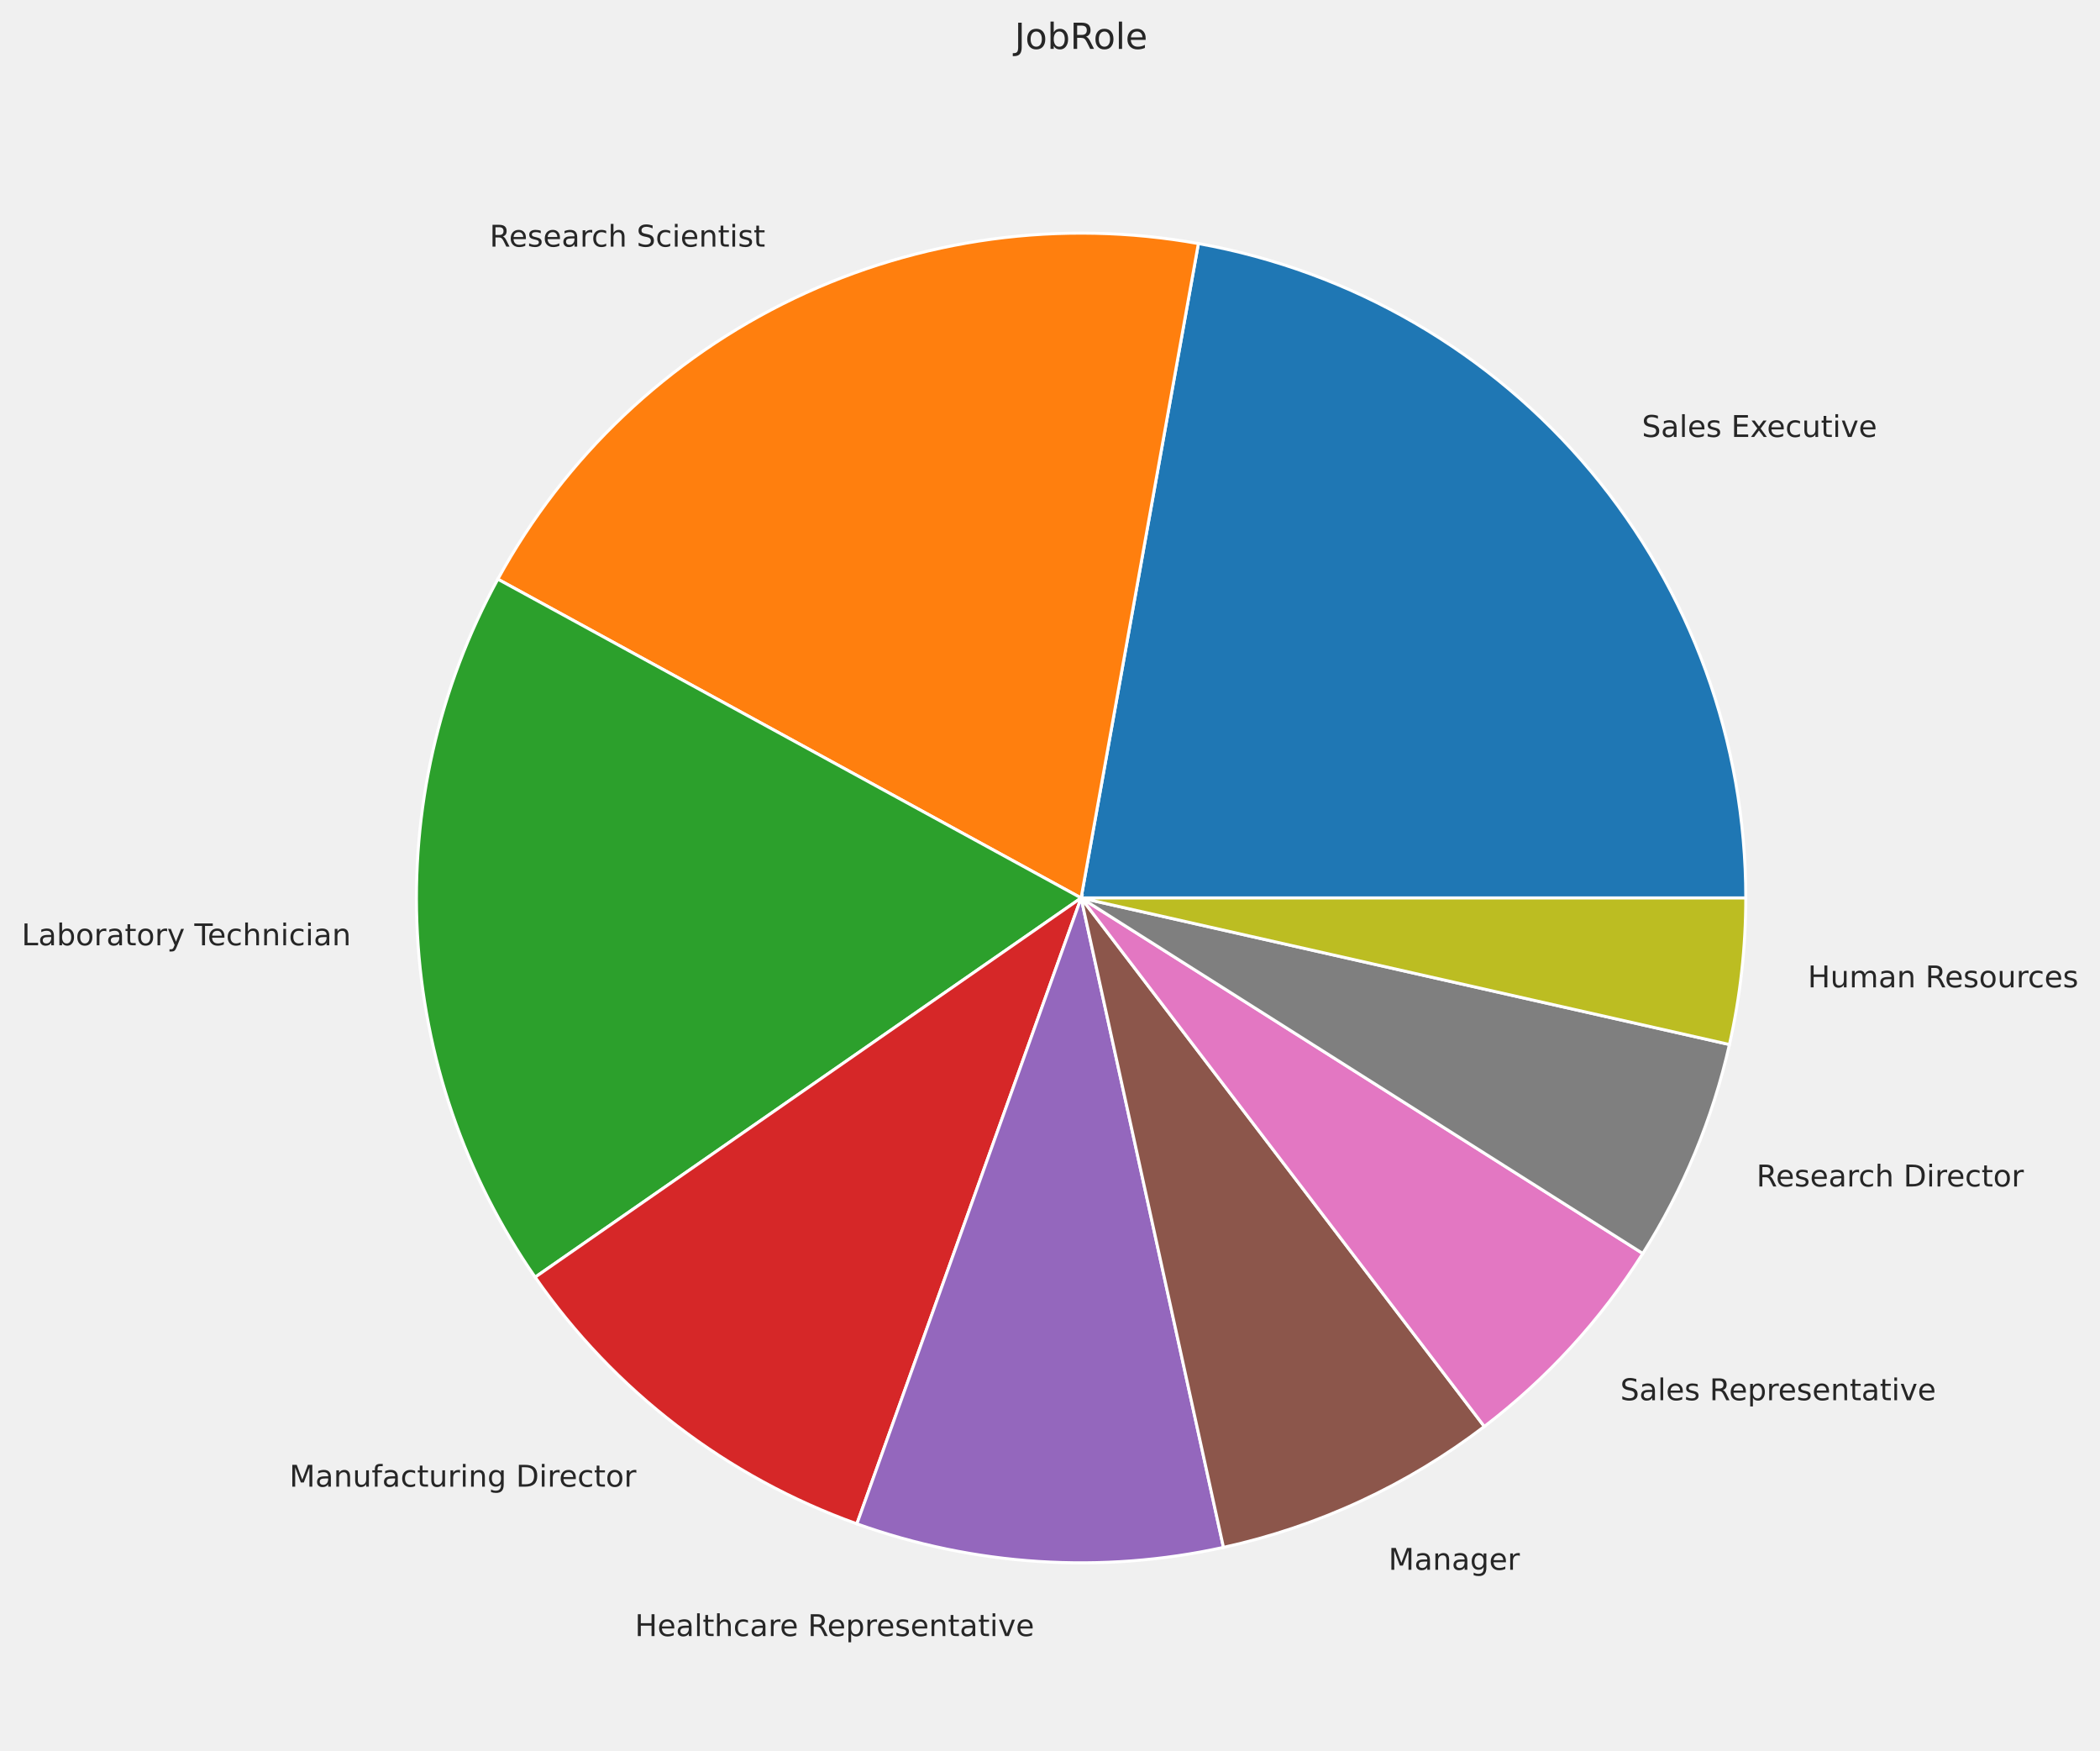
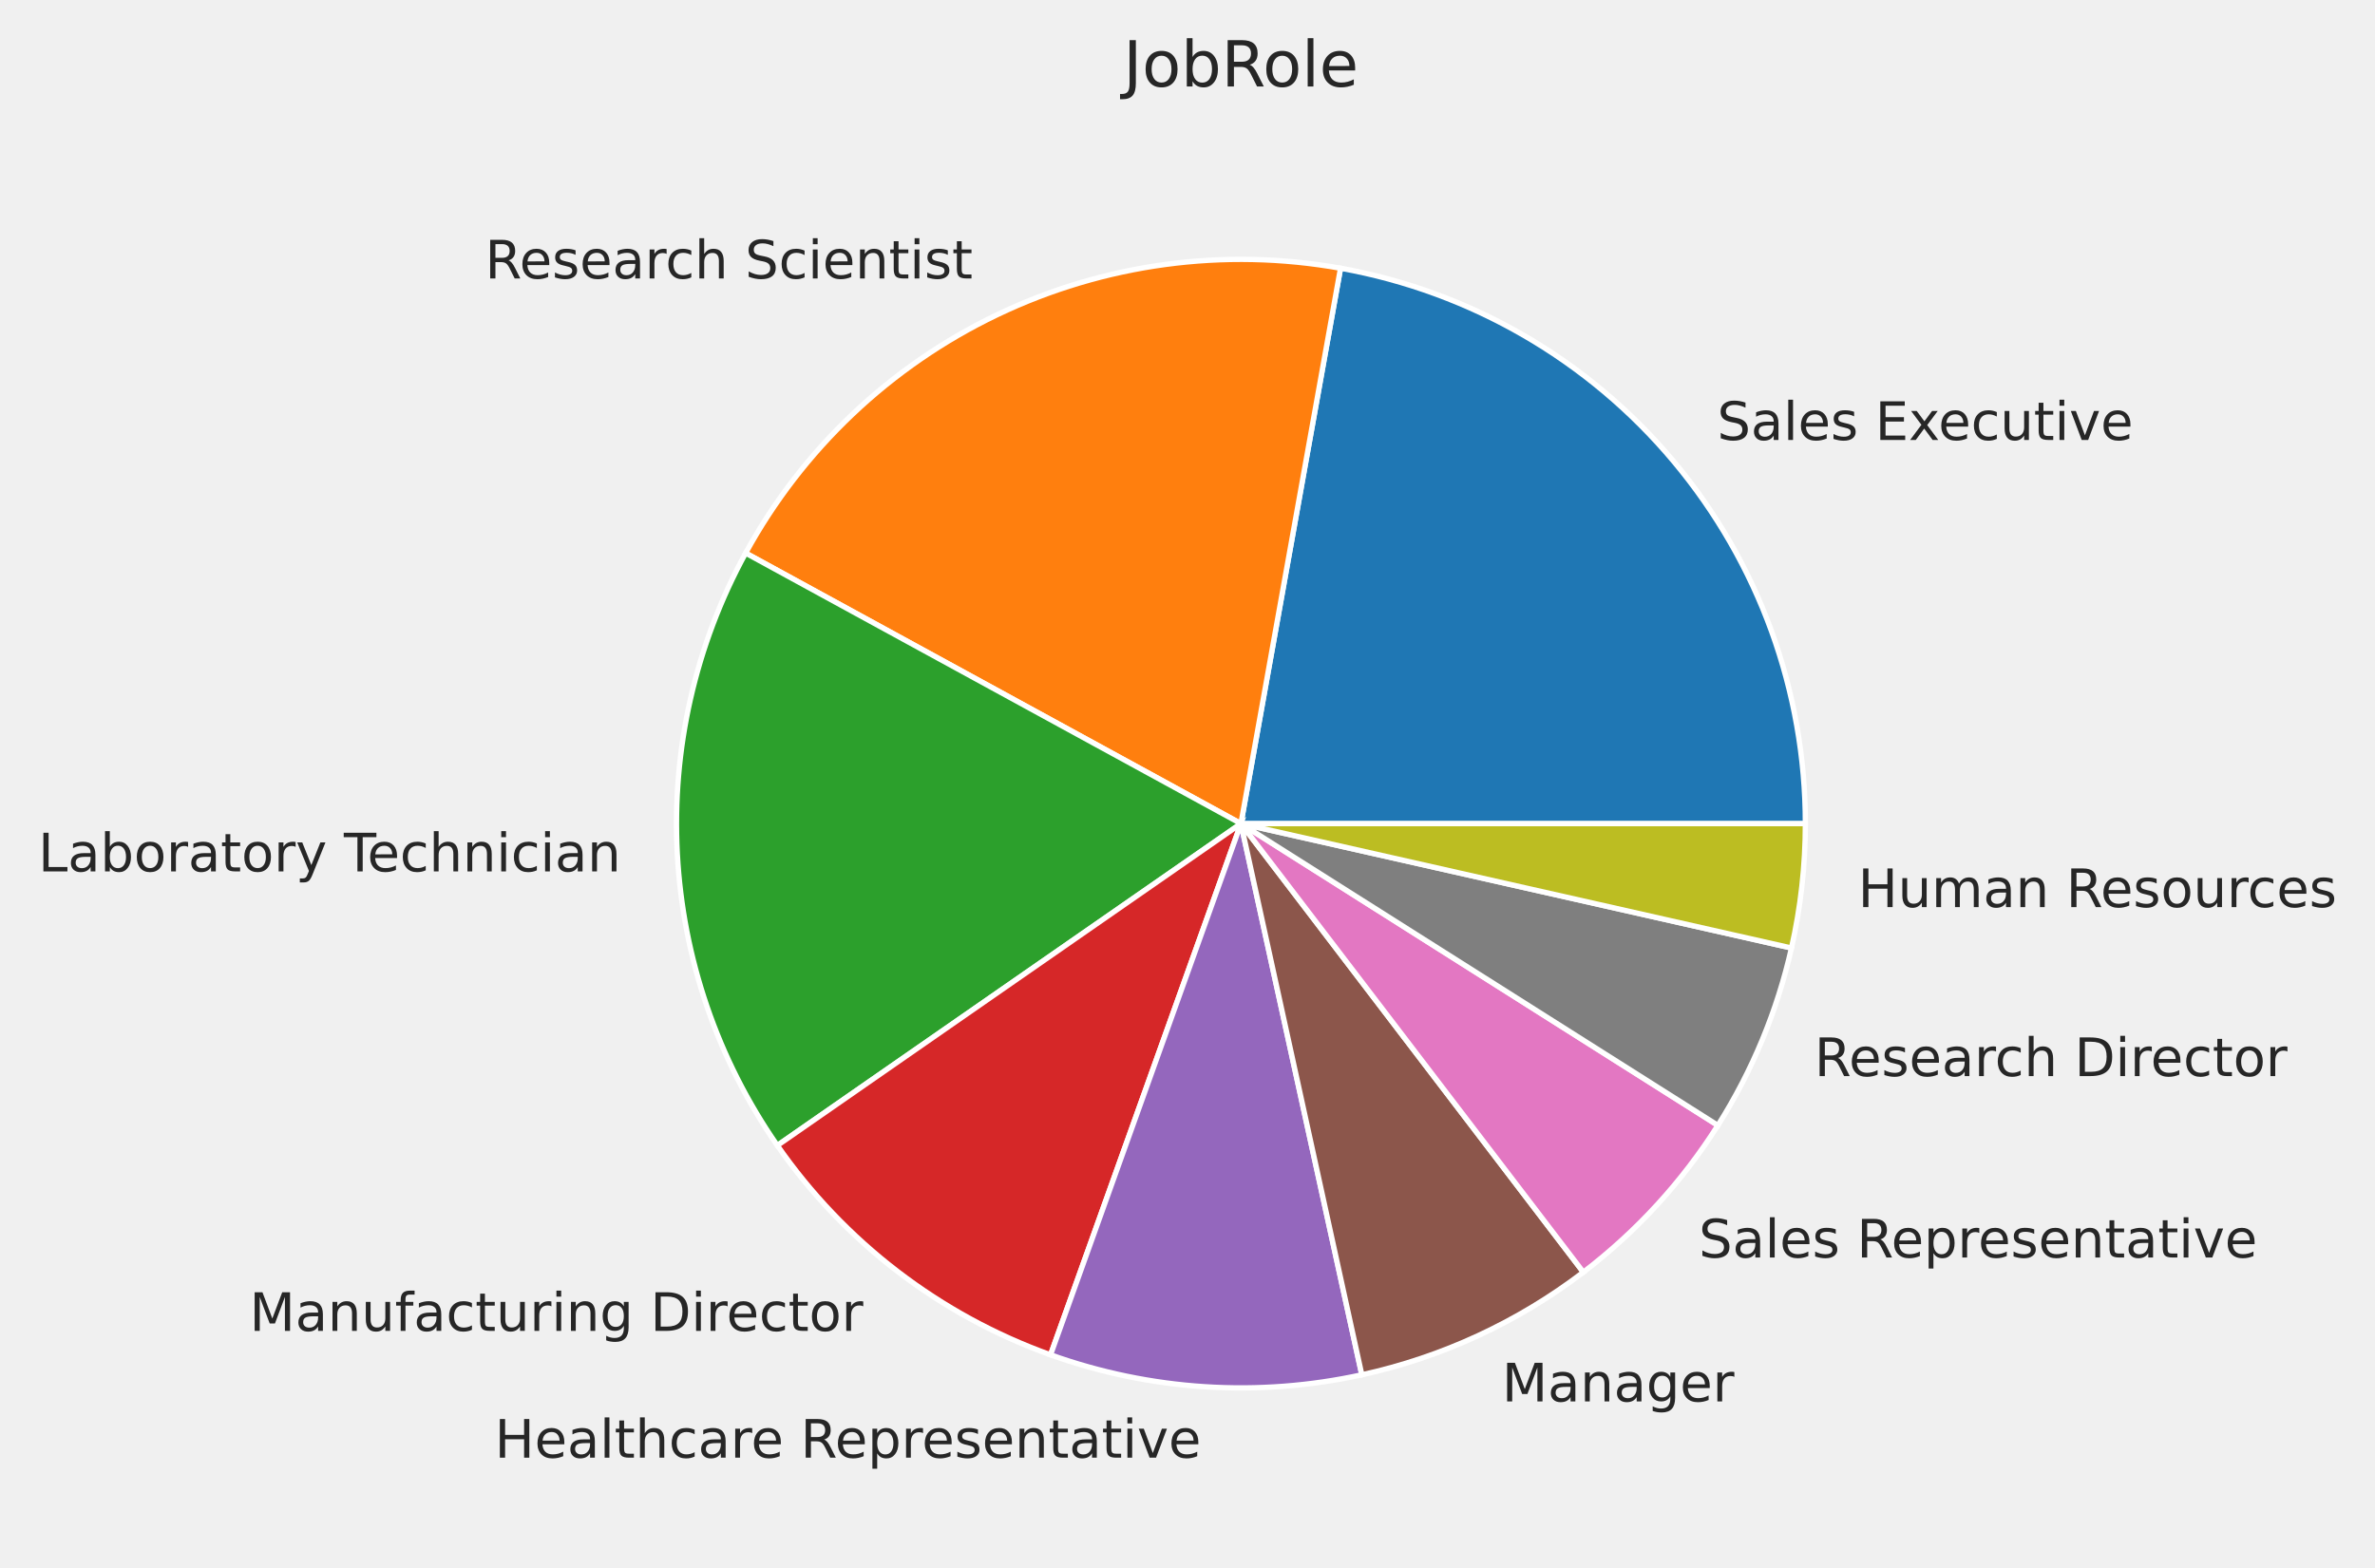
- <svg xmlns="http://www.w3.org/2000/svg" xmlns:xlink="http://www.w3.org/1999/xlink" width="700.633pt" height="583.918pt" viewBox="0 0 700.633 583.918" version="1.1">
+ <svg xmlns="http://www.w3.org/2000/svg" xmlns:xlink="http://www.w3.org/1999/xlink" width="447.903pt" height="295.63pt" viewBox="0 0 447.903 295.63" version="1.1">
  <defs>
    <style type="text/css">*{stroke-linejoin: round; stroke-linecap: butt}</style>
  </defs>
  <g id="figure_1">
    <g id="patch_1">
-       <path d="M 0 583.918  L 700.633 583.918  L 700.633 0  L 0 0  L 0 583.918  z " style="fill: none" />
+       <path d="M 0 295.63  L 447.903 295.63  L 447.903 0  L 0 0  L 0 295.63  z " style="fill: none" />
    </g>
    <g id="axes_1">
      <g id="matplotlib.axis_1" />
      <g id="matplotlib.axis_2" />
      <g id="patch_2">
-         <path d="M 582.456 299.518  C 582.456 247.503 564.155 197.11 530.777 157.216  C 497.399 117.322 451.025 90.416 399.826 81.238  L 360.696 299.518  z " style="fill: #1f77b4; stroke: #ffffff; stroke-linejoin: miter" />
+         <path d="M 340.475 155.374  C 340.475 130.407 331.69 106.218 315.669 87.069  C 299.647 67.92 277.388 55.005 252.813 50.6  L 234.03 155.374  z " style="fill: #1f77b4; stroke: #ffffff; stroke-linejoin: miter" />
      </g>
      <g id="patch_3">
-         <path d="M 399.826 81.238  C 354.055 73.033 306.843 79.428 264.905 99.514  C 222.967 119.6 188.39 152.377 166.093 193.183  L 360.696 299.518  z " style="fill: #ff7f0e; stroke: #ffffff; stroke-linejoin: miter" />
+         <path d="M 252.813 50.6  C 230.843 46.661 208.181 49.731 188.05 59.372  C 167.92 69.014 151.323 84.747 140.621 104.333  L 234.03 155.374  z " style="fill: #ff7f0e; stroke: #ffffff; stroke-linejoin: miter" />
      </g>
      <g id="patch_4">
-         <path d="M 166.093 193.183  C 146.349 229.316 137.053 270.244 139.252 311.361  C 141.451 352.477 155.059 392.18 178.544 426.002  L 360.696 299.518  z " style="fill: #2ca02c; stroke: #ffffff; stroke-linejoin: miter" />
+         <path d="M 140.621 104.333  C 131.143 121.677 126.682 141.323 127.737 161.059  C 128.793 180.795 135.324 199.852 146.597 216.086  L 234.03 155.374  z " style="fill: #2ca02c; stroke: #ffffff; stroke-linejoin: miter" />
      </g>
      <g id="patch_5">
-         <path d="M 178.544 426.002  C 191.635 444.855 207.574 461.561 225.791 475.524  C 244.008 489.487 264.282 500.537 285.889 508.28  L 360.696 299.518  z " style="fill: #d62728; stroke: #ffffff; stroke-linejoin: miter" />
+         <path d="M 146.597 216.086  C 152.881 225.136 160.532 233.155 169.276 239.857  C 178.02 246.559 187.752 251.863 198.123 255.58  L 234.03 155.374  z " style="fill: #d62728; stroke: #ffffff; stroke-linejoin: miter" />
      </g>
      <g id="patch_6">
-         <path d="M 285.889 508.28  C 305.403 515.272 325.801 519.494 346.488 520.822  C 367.174 522.151 387.944 520.572 408.192 516.132  L 360.696 299.518  z " style="fill: #9467bd; stroke: #ffffff; stroke-linejoin: miter" />
+         <path d="M 198.123 255.58  C 207.49 258.936 217.281 260.963 227.21 261.6  C 237.139 262.238 247.109 261.48 256.828 259.349  L 234.03 155.374  z " style="fill: #9467bd; stroke: #ffffff; stroke-linejoin: miter" />
      </g>
      <g id="patch_7">
-         <path d="M 408.192 516.132  C 423.947 512.677 439.279 507.514 453.914 500.734  C 468.549 493.954 482.402 485.597 495.224 475.812  L 360.696 299.518  z " style="fill: #8c564b; stroke: #ffffff; stroke-linejoin: miter" />
+         <path d="M 256.828 259.349  C 264.391 257.691 271.75 255.212 278.775 251.958  C 285.8 248.703 292.449 244.692 298.604 239.995  L 234.03 155.374  z " style="fill: #8c564b; stroke: #ffffff; stroke-linejoin: miter" />
      </g>
      <g id="patch_8">
-         <path d="M 495.224 475.812  C 505.655 467.853 515.359 458.983 524.221 449.308  C 533.084 439.633 541.07 429.19 548.086 418.103  L 360.696 299.518  z " style="fill: #e377c2; stroke: #ffffff; stroke-linejoin: miter" />
+         <path d="M 298.604 239.995  C 303.61 236.175 308.268 231.917 312.522 227.273  C 316.776 222.629 320.61 217.617 323.977 212.295  L 234.03 155.374  z " style="fill: #e377c2; stroke: #ffffff; stroke-linejoin: miter" />
      </g>
      <g id="patch_9">
-         <path d="M 548.086 418.103  C 554.848 407.417 560.684 396.172 565.53 384.491  C 570.375 372.811 574.213 360.737 577.001 348.402  L 360.696 299.518  z " style="fill: #7f7f7f; stroke: #ffffff; stroke-linejoin: miter" />
+         <path d="M 323.977 212.295  C 327.223 207.166 330.025 201.768 332.35 196.161  C 334.676 190.555 336.518 184.759 337.856 178.838  L 234.03 155.374  z " style="fill: #7f7f7f; stroke: #ffffff; stroke-linejoin: miter" />
      </g>
      <g id="patch_10">
-         <path d="M 577.001 348.402  C 578.812 340.387 580.176 332.278 581.088 324.112  C 581.999 315.946 582.456 307.735 582.456 299.518  L 360.696 299.518  z " style="fill: #bcbd22; stroke: #ffffff; stroke-linejoin: miter" />
+         <path d="M 337.856 178.838  C 338.726 174.991 339.381 171.099 339.818 167.179  C 340.256 163.259 340.475 159.318 340.475 155.374  L 234.03 155.374  z " style="fill: #bcbd22; stroke: #ffffff; stroke-linejoin: miter" />
      </g>
      <g id="text_1">
-         <g style="fill: #262626" transform="translate(547.7848 145.7449) scale(0.1 -0.1)">
+         <g style="fill: #262626" transform="translate(323.8327 82.99783) scale(0.1 -0.1)">
          <defs>
            <path id="DejaVuSans-53" d="M 3425 4513  L 3425 3897  Q 3066 4069 2747 4153  Q 2428 4238 2131 4238  Q 1616 4238 1336 4038  Q 1056 3838 1056 3469  Q 1056 3159 1242 3001  Q 1428 2844 1947 2747  L 2328 2669  Q 3034 2534 3370 2195  Q 3706 1856 3706 1288  Q 3706 609 3251 259  Q 2797 -91 1919 -91  Q 1588 -91 1214 -16  Q 841 59 441 206  L 441 856  Q 825 641 1194 531  Q 1563 422 1919 422  Q 2459 422 2753 634  Q 3047 847 3047 1241  Q 3047 1584 2836 1778  Q 2625 1972 2144 2069  L 1759 2144  Q 1053 2284 737 2584  Q 422 2884 422 3419  Q 422 4038 858 4394  Q 1294 4750 2059 4750  Q 2388 4750 2728 4690  Q 3069 4631 3425 4513  z " transform="scale(0.015625)" />
            <path id="DejaVuSans-61" d="M 2194 1759  Q 1497 1759 1228 1600  Q 959 1441 959 1056  Q 959 750 1161 570  Q 1363 391 1709 391  Q 2188 391 2477 730  Q 2766 1069 2766 1631  L 2766 1759  L 2194 1759  z M 3341 1997  L 3341 0  L 2766 0  L 2766 531  Q 2569 213 2275 61  Q 1981 -91 1556 -91  Q 1019 -91 701 211  Q 384 513 384 1019  Q 384 1609 779 1909  Q 1175 2209 1959 2209  L 2766 2209  L 2766 2266  Q 2766 2663 2505 2880  Q 2244 3097 1772 3097  Q 1472 3097 1187 3025  Q 903 2953 641 2809  L 641 3341  Q 956 3463 1253 3523  Q 1550 3584 1831 3584  Q 2591 3584 2966 3190  Q 3341 2797 3341 1997  z " transform="scale(0.015625)" />
            <path id="DejaVuSans-6c" d="M 603 4863  L 1178 4863  L 1178 0  L 603 0  L 603 4863  z " transform="scale(0.015625)" />
            <path id="DejaVuSans-65" d="M 3597 1894  L 3597 1613  L 953 1613  Q 991 1019 1311 708  Q 1631 397 2203 397  Q 2534 397 2845 478  Q 3156 559 3463 722  L 3463 178  Q 3153 47 2828 -22  Q 2503 -91 2169 -91  Q 1331 -91 842 396  Q 353 884 353 1716  Q 353 2575 817 3079  Q 1281 3584 2069 3584  Q 2775 3584 3186 3129  Q 3597 2675 3597 1894  z M 3022 2063  Q 3016 2534 2758 2815  Q 2500 3097 2075 3097  Q 1594 3097 1305 2825  Q 1016 2553 972 2059  L 3022 2063  z " transform="scale(0.015625)" />
            <path id="DejaVuSans-73" d="M 2834 3397  L 2834 2853  Q 2591 2978 2328 3040  Q 2066 3103 1784 3103  Q 1356 3103 1142 2972  Q 928 2841 928 2578  Q 928 2378 1081 2264  Q 1234 2150 1697 2047  L 1894 2003  Q 2506 1872 2764 1633  Q 3022 1394 3022 966  Q 3022 478 2636 193  Q 2250 -91 1575 -91  Q 1294 -91 989 -36  Q 684 19 347 128  L 347 722  Q 666 556 975 473  Q 1284 391 1588 391  Q 1994 391 2212 530  Q 2431 669 2431 922  Q 2431 1156 2273 1281  Q 2116 1406 1581 1522  L 1381 1569  Q 847 1681 609 1914  Q 372 2147 372 2553  Q 372 3047 722 3315  Q 1072 3584 1716 3584  Q 2034 3584 2315 3537  Q 2597 3491 2834 3397  z " transform="scale(0.015625)" />
            <path id="DejaVuSans-20" transform="scale(0.015625)" />
            <path id="DejaVuSans-45" d="M 628 4666  L 3578 4666  L 3578 4134  L 1259 4134  L 1259 2753  L 3481 2753  L 3481 2222  L 1259 2222  L 1259 531  L 3634 531  L 3634 0  L 628 0  L 628 4666  z " transform="scale(0.015625)" />
            <path id="DejaVuSans-78" d="M 3513 3500  L 2247 1797  L 3578 0  L 2900 0  L 1881 1375  L 863 0  L 184 0  L 1544 1831  L 300 3500  L 978 3500  L 1906 2253  L 2834 3500  L 3513 3500  z " transform="scale(0.015625)" />
            <path id="DejaVuSans-63" d="M 3122 3366  L 3122 2828  Q 2878 2963 2633 3030  Q 2388 3097 2138 3097  Q 1578 3097 1268 2742  Q 959 2388 959 1747  Q 959 1106 1268 751  Q 1578 397 2138 397  Q 2388 397 2633 464  Q 2878 531 3122 666  L 3122 134  Q 2881 22 2623 -34  Q 2366 -91 2075 -91  Q 1284 -91 818 406  Q 353 903 353 1747  Q 353 2603 823 3093  Q 1294 3584 2113 3584  Q 2378 3584 2631 3529  Q 2884 3475 3122 3366  z " transform="scale(0.015625)" />
            <path id="DejaVuSans-75" d="M 544 1381  L 544 3500  L 1119 3500  L 1119 1403  Q 1119 906 1312 657  Q 1506 409 1894 409  Q 2359 409 2629 706  Q 2900 1003 2900 1516  L 2900 3500  L 3475 3500  L 3475 0  L 2900 0  L 2900 538  Q 2691 219 2414 64  Q 2138 -91 1772 -91  Q 1169 -91 856 284  Q 544 659 544 1381  z M 1991 3584  L 1991 3584  z " transform="scale(0.015625)" />
            <path id="DejaVuSans-74" d="M 1172 4494  L 1172 3500  L 2356 3500  L 2356 3053  L 1172 3053  L 1172 1153  Q 1172 725 1289 603  Q 1406 481 1766 481  L 2356 481  L 2356 0  L 1766 0  Q 1100 0 847 248  Q 594 497 594 1153  L 594 3053  L 172 3053  L 172 3500  L 594 3500  L 594 4494  L 1172 4494  z " transform="scale(0.015625)" />
            <path id="DejaVuSans-69" d="M 603 3500  L 1178 3500  L 1178 0  L 603 0  L 603 3500  z M 603 4863  L 1178 4863  L 1178 4134  L 603 4134  L 603 4863  z " transform="scale(0.015625)" />
            <path id="DejaVuSans-76" d="M 191 3500  L 800 3500  L 1894 563  L 2988 3500  L 3597 3500  L 2284 0  L 1503 0  L 191 3500  z " transform="scale(0.015625)" />
          </defs>
          <use xlink:href="#DejaVuSans-53" />
          <use xlink:href="#DejaVuSans-61" x="63.477" />
          <use xlink:href="#DejaVuSans-6c" x="124.756" />
          <use xlink:href="#DejaVuSans-65" x="152.539" />
          <use xlink:href="#DejaVuSans-73" x="214.062" />
          <use xlink:href="#DejaVuSans-20" x="266.162" />
          <use xlink:href="#DejaVuSans-45" x="297.949" />
          <use xlink:href="#DejaVuSans-78" x="361.133" />
          <use xlink:href="#DejaVuSans-65" x="417.188" />
          <use xlink:href="#DejaVuSans-63" x="478.711" />
          <use xlink:href="#DejaVuSans-75" x="533.691" />
          <use xlink:href="#DejaVuSans-74" x="597.07" />
          <use xlink:href="#DejaVuSans-69" x="636.279" />
          <use xlink:href="#DejaVuSans-76" x="664.062" />
          <use xlink:href="#DejaVuSans-65" x="723.242" />
        </g>
      </g>
      <g id="text_2">
-         <g style="fill: #262626" transform="translate(163.3399 82.27307) scale(0.1 -0.1)">
+         <g style="fill: #262626" transform="translate(91.46651 52.53137) scale(0.1 -0.1)">
          <defs>
            <path id="DejaVuSans-52" d="M 2841 2188  Q 3044 2119 3236 1894  Q 3428 1669 3622 1275  L 4263 0  L 3584 0  L 2988 1197  Q 2756 1666 2539 1819  Q 2322 1972 1947 1972  L 1259 1972  L 1259 0  L 628 0  L 628 4666  L 2053 4666  Q 2853 4666 3247 4331  Q 3641 3997 3641 3322  Q 3641 2881 3436 2590  Q 3231 2300 2841 2188  z M 1259 4147  L 1259 2491  L 2053 2491  Q 2509 2491 2742 2702  Q 2975 2913 2975 3322  Q 2975 3731 2742 3939  Q 2509 4147 2053 4147  L 1259 4147  z " transform="scale(0.015625)" />
            <path id="DejaVuSans-72" d="M 2631 2963  Q 2534 3019 2420 3045  Q 2306 3072 2169 3072  Q 1681 3072 1420 2755  Q 1159 2438 1159 1844  L 1159 0  L 581 0  L 581 3500  L 1159 3500  L 1159 2956  Q 1341 3275 1631 3429  Q 1922 3584 2338 3584  Q 2397 3584 2469 3576  Q 2541 3569 2628 3553  L 2631 2963  z " transform="scale(0.015625)" />
            <path id="DejaVuSans-68" d="M 3513 2113  L 3513 0  L 2938 0  L 2938 2094  Q 2938 2591 2744 2837  Q 2550 3084 2163 3084  Q 1697 3084 1428 2787  Q 1159 2491 1159 1978  L 1159 0  L 581 0  L 581 4863  L 1159 4863  L 1159 2956  Q 1366 3272 1645 3428  Q 1925 3584 2291 3584  Q 2894 3584 3203 3211  Q 3513 2838 3513 2113  z " transform="scale(0.015625)" />
            <path id="DejaVuSans-6e" d="M 3513 2113  L 3513 0  L 2938 0  L 2938 2094  Q 2938 2591 2744 2837  Q 2550 3084 2163 3084  Q 1697 3084 1428 2787  Q 1159 2491 1159 1978  L 1159 0  L 581 0  L 581 3500  L 1159 3500  L 1159 2956  Q 1366 3272 1645 3428  Q 1925 3584 2291 3584  Q 2894 3584 3203 3211  Q 3513 2838 3513 2113  z " transform="scale(0.015625)" />
          </defs>
          <use xlink:href="#DejaVuSans-52" />
          <use xlink:href="#DejaVuSans-65" x="64.982" />
          <use xlink:href="#DejaVuSans-73" x="126.506" />
          <use xlink:href="#DejaVuSans-65" x="178.605" />
          <use xlink:href="#DejaVuSans-61" x="240.129" />
          <use xlink:href="#DejaVuSans-72" x="301.408" />
          <use xlink:href="#DejaVuSans-63" x="340.271" />
          <use xlink:href="#DejaVuSans-68" x="395.252" />
          <use xlink:href="#DejaVuSans-20" x="458.631" />
          <use xlink:href="#DejaVuSans-53" x="490.418" />
          <use xlink:href="#DejaVuSans-63" x="553.895" />
          <use xlink:href="#DejaVuSans-69" x="608.875" />
          <use xlink:href="#DejaVuSans-65" x="636.658" />
          <use xlink:href="#DejaVuSans-6e" x="698.182" />
          <use xlink:href="#DejaVuSans-74" x="761.561" />
          <use xlink:href="#DejaVuSans-69" x="800.77" />
          <use xlink:href="#DejaVuSans-73" x="828.553" />
          <use xlink:href="#DejaVuSans-74" x="880.652" />
        </g>
      </g>
      <g id="text_3">
-         <g style="fill: #262626" transform="translate(7.2 315.3044) scale(0.1 -0.1)">
+         <g style="fill: #262626" transform="translate(7.2 164.3864) scale(0.1 -0.1)">
          <defs>
            <path id="DejaVuSans-4c" d="M 628 4666  L 1259 4666  L 1259 531  L 3531 531  L 3531 0  L 628 0  L 628 4666  z " transform="scale(0.015625)" />
            <path id="DejaVuSans-62" d="M 3116 1747  Q 3116 2381 2855 2742  Q 2594 3103 2138 3103  Q 1681 3103 1420 2742  Q 1159 2381 1159 1747  Q 1159 1113 1420 752  Q 1681 391 2138 391  Q 2594 391 2855 752  Q 3116 1113 3116 1747  z M 1159 2969  Q 1341 3281 1617 3432  Q 1894 3584 2278 3584  Q 2916 3584 3314 3078  Q 3713 2572 3713 1747  Q 3713 922 3314 415  Q 2916 -91 2278 -91  Q 1894 -91 1617 61  Q 1341 213 1159 525  L 1159 0  L 581 0  L 581 4863  L 1159 4863  L 1159 2969  z " transform="scale(0.015625)" />
            <path id="DejaVuSans-6f" d="M 1959 3097  Q 1497 3097 1228 2736  Q 959 2375 959 1747  Q 959 1119 1226 758  Q 1494 397 1959 397  Q 2419 397 2687 759  Q 2956 1122 2956 1747  Q 2956 2369 2687 2733  Q 2419 3097 1959 3097  z M 1959 3584  Q 2709 3584 3137 3096  Q 3566 2609 3566 1747  Q 3566 888 3137 398  Q 2709 -91 1959 -91  Q 1206 -91 779 398  Q 353 888 353 1747  Q 353 2609 779 3096  Q 1206 3584 1959 3584  z " transform="scale(0.015625)" />
            <path id="DejaVuSans-79" d="M 2059 -325  Q 1816 -950 1584 -1140  Q 1353 -1331 966 -1331  L 506 -1331  L 506 -850  L 844 -850  Q 1081 -850 1212 -737  Q 1344 -625 1503 -206  L 1606 56  L 191 3500  L 800 3500  L 1894 763  L 2988 3500  L 3597 3500  L 2059 -325  z " transform="scale(0.015625)" />
            <path id="DejaVuSans-54" d="M -19 4666  L 3928 4666  L 3928 4134  L 2272 4134  L 2272 0  L 1638 0  L 1638 4134  L -19 4134  L -19 4666  z " transform="scale(0.015625)" />
          </defs>
          <use xlink:href="#DejaVuSans-4c" />
          <use xlink:href="#DejaVuSans-61" x="55.713" />
          <use xlink:href="#DejaVuSans-62" x="116.992" />
          <use xlink:href="#DejaVuSans-6f" x="180.469" />
          <use xlink:href="#DejaVuSans-72" x="241.65" />
          <use xlink:href="#DejaVuSans-61" x="282.764" />
          <use xlink:href="#DejaVuSans-74" x="344.043" />
          <use xlink:href="#DejaVuSans-6f" x="383.252" />
          <use xlink:href="#DejaVuSans-72" x="444.434" />
          <use xlink:href="#DejaVuSans-79" x="485.547" />
          <use xlink:href="#DejaVuSans-20" x="544.727" />
          <use xlink:href="#DejaVuSans-54" x="576.514" />
          <use xlink:href="#DejaVuSans-65" x="620.598" />
          <use xlink:href="#DejaVuSans-63" x="682.121" />
          <use xlink:href="#DejaVuSans-68" x="737.102" />
          <use xlink:href="#DejaVuSans-6e" x="800.48" />
          <use xlink:href="#DejaVuSans-69" x="863.859" />
          <use xlink:href="#DejaVuSans-63" x="891.643" />
          <use xlink:href="#DejaVuSans-69" x="946.623" />
          <use xlink:href="#DejaVuSans-61" x="974.406" />
          <use xlink:href="#DejaVuSans-6e" x="1035.686" />
        </g>
      </g>
      <g id="text_4">
-         <g style="fill: #262626" transform="translate(96.54563 495.8843) scale(0.1 -0.1)">
+         <g style="fill: #262626" transform="translate(47.04553 251.0647) scale(0.1 -0.1)">
          <defs>
            <path id="DejaVuSans-4d" d="M 628 4666  L 1569 4666  L 2759 1491  L 3956 4666  L 4897 4666  L 4897 0  L 4281 0  L 4281 4097  L 3078 897  L 2444 897  L 1241 4097  L 1241 0  L 628 0  L 628 4666  z " transform="scale(0.015625)" />
            <path id="DejaVuSans-66" d="M 2375 4863  L 2375 4384  L 1825 4384  Q 1516 4384 1395 4259  Q 1275 4134 1275 3809  L 1275 3500  L 2222 3500  L 2222 3053  L 1275 3053  L 1275 0  L 697 0  L 697 3053  L 147 3053  L 147 3500  L 697 3500  L 697 3744  Q 697 4328 969 4595  Q 1241 4863 1831 4863  L 2375 4863  z " transform="scale(0.015625)" />
            <path id="DejaVuSans-67" d="M 2906 1791  Q 2906 2416 2648 2759  Q 2391 3103 1925 3103  Q 1463 3103 1205 2759  Q 947 2416 947 1791  Q 947 1169 1205 825  Q 1463 481 1925 481  Q 2391 481 2648 825  Q 2906 1169 2906 1791  z M 3481 434  Q 3481 -459 3084 -895  Q 2688 -1331 1869 -1331  Q 1566 -1331 1297 -1286  Q 1028 -1241 775 -1147  L 775 -588  Q 1028 -725 1275 -790  Q 1522 -856 1778 -856  Q 2344 -856 2625 -561  Q 2906 -266 2906 331  L 2906 616  Q 2728 306 2450 153  Q 2172 0 1784 0  Q 1141 0 747 490  Q 353 981 353 1791  Q 353 2603 747 3093  Q 1141 3584 1784 3584  Q 2172 3584 2450 3431  Q 2728 3278 2906 2969  L 2906 3500  L 3481 3500  L 3481 434  z " transform="scale(0.015625)" />
            <path id="DejaVuSans-44" d="M 1259 4147  L 1259 519  L 2022 519  Q 2988 519 3436 956  Q 3884 1394 3884 2338  Q 3884 3275 3436 3711  Q 2988 4147 2022 4147  L 1259 4147  z M 628 4666  L 1925 4666  Q 3281 4666 3915 4102  Q 4550 3538 4550 2338  Q 4550 1131 3912 565  Q 3275 0 1925 0  L 628 0  L 628 4666  z " transform="scale(0.015625)" />
          </defs>
          <use xlink:href="#DejaVuSans-4d" />
          <use xlink:href="#DejaVuSans-61" x="86.279" />
          <use xlink:href="#DejaVuSans-6e" x="147.559" />
          <use xlink:href="#DejaVuSans-75" x="210.938" />
          <use xlink:href="#DejaVuSans-66" x="274.316" />
          <use xlink:href="#DejaVuSans-61" x="309.521" />
          <use xlink:href="#DejaVuSans-63" x="370.801" />
          <use xlink:href="#DejaVuSans-74" x="425.781" />
          <use xlink:href="#DejaVuSans-75" x="464.99" />
          <use xlink:href="#DejaVuSans-72" x="528.369" />
          <use xlink:href="#DejaVuSans-69" x="569.482" />
          <use xlink:href="#DejaVuSans-6e" x="597.266" />
          <use xlink:href="#DejaVuSans-67" x="660.645" />
          <use xlink:href="#DejaVuSans-20" x="724.121" />
          <use xlink:href="#DejaVuSans-44" x="755.908" />
          <use xlink:href="#DejaVuSans-69" x="832.91" />
          <use xlink:href="#DejaVuSans-72" x="860.693" />
          <use xlink:href="#DejaVuSans-65" x="899.557" />
          <use xlink:href="#DejaVuSans-63" x="961.08" />
          <use xlink:href="#DejaVuSans-74" x="1016.061" />
          <use xlink:href="#DejaVuSans-6f" x="1055.27" />
          <use xlink:href="#DejaVuSans-72" x="1116.451" />
        </g>
      </g>
      <g id="text_5">
-         <g style="fill: #262626" transform="translate(211.8276 545.7123) scale(0.1 -0.1)">
+         <g style="fill: #262626" transform="translate(93.28902 274.9822) scale(0.1 -0.1)">
          <defs>
            <path id="DejaVuSans-48" d="M 628 4666  L 1259 4666  L 1259 2753  L 3553 2753  L 3553 4666  L 4184 4666  L 4184 0  L 3553 0  L 3553 2222  L 1259 2222  L 1259 0  L 628 0  L 628 4666  z " transform="scale(0.015625)" />
            <path id="DejaVuSans-70" d="M 1159 525  L 1159 -1331  L 581 -1331  L 581 3500  L 1159 3500  L 1159 2969  Q 1341 3281 1617 3432  Q 1894 3584 2278 3584  Q 2916 3584 3314 3078  Q 3713 2572 3713 1747  Q 3713 922 3314 415  Q 2916 -91 2278 -91  Q 1894 -91 1617 61  Q 1341 213 1159 525  z M 3116 1747  Q 3116 2381 2855 2742  Q 2594 3103 2138 3103  Q 1681 3103 1420 2742  Q 1159 2381 1159 1747  Q 1159 1113 1420 752  Q 1681 391 2138 391  Q 2594 391 2855 752  Q 3116 1113 3116 1747  z " transform="scale(0.015625)" />
          </defs>
          <use xlink:href="#DejaVuSans-48" />
          <use xlink:href="#DejaVuSans-65" x="75.195" />
          <use xlink:href="#DejaVuSans-61" x="136.719" />
          <use xlink:href="#DejaVuSans-6c" x="197.998" />
          <use xlink:href="#DejaVuSans-74" x="225.781" />
          <use xlink:href="#DejaVuSans-68" x="264.99" />
          <use xlink:href="#DejaVuSans-63" x="328.369" />
          <use xlink:href="#DejaVuSans-61" x="383.35" />
          <use xlink:href="#DejaVuSans-72" x="444.629" />
          <use xlink:href="#DejaVuSans-65" x="483.492" />
          <use xlink:href="#DejaVuSans-20" x="545.016" />
          <use xlink:href="#DejaVuSans-52" x="576.803" />
          <use xlink:href="#DejaVuSans-65" x="641.785" />
          <use xlink:href="#DejaVuSans-70" x="703.309" />
          <use xlink:href="#DejaVuSans-72" x="766.785" />
          <use xlink:href="#DejaVuSans-65" x="805.648" />
          <use xlink:href="#DejaVuSans-73" x="867.172" />
          <use xlink:href="#DejaVuSans-65" x="919.271" />
          <use xlink:href="#DejaVuSans-6e" x="980.795" />
          <use xlink:href="#DejaVuSans-74" x="1044.174" />
          <use xlink:href="#DejaVuSans-61" x="1083.383" />
          <use xlink:href="#DejaVuSans-74" x="1144.662" />
          <use xlink:href="#DejaVuSans-69" x="1183.871" />
          <use xlink:href="#DejaVuSans-76" x="1211.654" />
          <use xlink:href="#DejaVuSans-65" x="1270.834" />
        </g>
      </g>
      <g id="text_6">
-         <g style="fill: #262626" transform="translate(463.236 523.6149) scale(0.1 -0.1)">
+         <g style="fill: #262626" transform="translate(283.2493 264.3755) scale(0.1 -0.1)">
          <use xlink:href="#DejaVuSans-4d" />
          <use xlink:href="#DejaVuSans-61" x="86.279" />
          <use xlink:href="#DejaVuSans-6e" x="147.559" />
          <use xlink:href="#DejaVuSans-61" x="210.938" />
          <use xlink:href="#DejaVuSans-67" x="272.217" />
          <use xlink:href="#DejaVuSans-65" x="335.693" />
          <use xlink:href="#DejaVuSans-72" x="397.217" />
        </g>
      </g>
      <g id="text_7">
-         <g style="fill: #262626" transform="translate(540.5736 467.0462) scale(0.1 -0.1)">
+         <g style="fill: #262626" transform="translate(320.3714 237.2225) scale(0.1 -0.1)">
          <use xlink:href="#DejaVuSans-53" />
          <use xlink:href="#DejaVuSans-61" x="63.477" />
          <use xlink:href="#DejaVuSans-6c" x="124.756" />
          <use xlink:href="#DejaVuSans-65" x="152.539" />
          <use xlink:href="#DejaVuSans-73" x="214.062" />
          <use xlink:href="#DejaVuSans-20" x="266.162" />
          <use xlink:href="#DejaVuSans-52" x="297.949" />
          <use xlink:href="#DejaVuSans-65" x="362.932" />
          <use xlink:href="#DejaVuSans-70" x="424.455" />
          <use xlink:href="#DejaVuSans-72" x="487.932" />
          <use xlink:href="#DejaVuSans-65" x="526.795" />
          <use xlink:href="#DejaVuSans-73" x="588.318" />
          <use xlink:href="#DejaVuSans-65" x="640.418" />
          <use xlink:href="#DejaVuSans-6e" x="701.941" />
          <use xlink:href="#DejaVuSans-74" x="765.32" />
          <use xlink:href="#DejaVuSans-61" x="804.529" />
          <use xlink:href="#DejaVuSans-74" x="865.809" />
          <use xlink:href="#DejaVuSans-69" x="905.018" />
          <use xlink:href="#DejaVuSans-76" x="932.801" />
          <use xlink:href="#DejaVuSans-65" x="991.98" />
        </g>
      </g>
      <g id="text_8">
-         <g style="fill: #262626" transform="translate(586.0133 395.7482) scale(0.1 -0.1)">
+         <g style="fill: #262626" transform="translate(342.1824 202.9994) scale(0.1 -0.1)">
          <use xlink:href="#DejaVuSans-52" />
          <use xlink:href="#DejaVuSans-65" x="64.982" />
          <use xlink:href="#DejaVuSans-73" x="126.506" />
          <use xlink:href="#DejaVuSans-65" x="178.605" />
          <use xlink:href="#DejaVuSans-61" x="240.129" />
          <use xlink:href="#DejaVuSans-72" x="301.408" />
          <use xlink:href="#DejaVuSans-63" x="340.271" />
          <use xlink:href="#DejaVuSans-68" x="395.252" />
          <use xlink:href="#DejaVuSans-20" x="458.631" />
          <use xlink:href="#DejaVuSans-44" x="490.418" />
          <use xlink:href="#DejaVuSans-69" x="567.42" />
          <use xlink:href="#DejaVuSans-72" x="595.203" />
          <use xlink:href="#DejaVuSans-65" x="634.066" />
          <use xlink:href="#DejaVuSans-63" x="695.59" />
          <use xlink:href="#DejaVuSans-74" x="750.57" />
          <use xlink:href="#DejaVuSans-6f" x="789.779" />
          <use xlink:href="#DejaVuSans-72" x="850.961" />
        </g>
      </g>
      <g id="text_9">
-         <g style="fill: #262626" transform="translate(603.127 329.3306) scale(0.1 -0.1)">
+         <g style="fill: #262626" transform="translate(350.397 171.119) scale(0.1 -0.1)">
          <defs>
            <path id="DejaVuSans-6d" d="M 3328 2828  Q 3544 3216 3844 3400  Q 4144 3584 4550 3584  Q 5097 3584 5394 3201  Q 5691 2819 5691 2113  L 5691 0  L 5113 0  L 5113 2094  Q 5113 2597 4934 2840  Q 4756 3084 4391 3084  Q 3944 3084 3684 2787  Q 3425 2491 3425 1978  L 3425 0  L 2847 0  L 2847 2094  Q 2847 2600 2669 2842  Q 2491 3084 2119 3084  Q 1678 3084 1418 2786  Q 1159 2488 1159 1978  L 1159 0  L 581 0  L 581 3500  L 1159 3500  L 1159 2956  Q 1356 3278 1631 3431  Q 1906 3584 2284 3584  Q 2666 3584 2933 3390  Q 3200 3197 3328 2828  z " transform="scale(0.015625)" />
          </defs>
          <use xlink:href="#DejaVuSans-48" />
          <use xlink:href="#DejaVuSans-75" x="75.195" />
          <use xlink:href="#DejaVuSans-6d" x="138.574" />
          <use xlink:href="#DejaVuSans-61" x="235.986" />
          <use xlink:href="#DejaVuSans-6e" x="297.266" />
          <use xlink:href="#DejaVuSans-20" x="360.645" />
          <use xlink:href="#DejaVuSans-52" x="392.432" />
          <use xlink:href="#DejaVuSans-65" x="457.414" />
          <use xlink:href="#DejaVuSans-73" x="518.938" />
          <use xlink:href="#DejaVuSans-6f" x="571.037" />
          <use xlink:href="#DejaVuSans-75" x="632.219" />
          <use xlink:href="#DejaVuSans-72" x="695.598" />
          <use xlink:href="#DejaVuSans-63" x="734.461" />
          <use xlink:href="#DejaVuSans-65" x="789.441" />
          <use xlink:href="#DejaVuSans-73" x="850.965" />
        </g>
      </g>
      <g id="text_10">
-         <g style="fill: #262626" transform="translate(338.5164 16.31812) scale(0.12 -0.12)">
+         <g style="fill: #262626" transform="translate(211.8506 16.31812) scale(0.12 -0.12)">
          <defs>
            <path id="DejaVuSans-4a" d="M 628 4666  L 1259 4666  L 1259 325  Q 1259 -519 939 -900  Q 619 -1281 -91 -1281  L -331 -1281  L -331 -750  L -134 -750  Q 284 -750 456 -515  Q 628 -281 628 325  L 628 4666  z " transform="scale(0.015625)" />
          </defs>
          <use xlink:href="#DejaVuSans-4a" />
          <use xlink:href="#DejaVuSans-6f" x="29.492" />
          <use xlink:href="#DejaVuSans-62" x="90.674" />
          <use xlink:href="#DejaVuSans-52" x="154.15" />
          <use xlink:href="#DejaVuSans-6f" x="219.133" />
          <use xlink:href="#DejaVuSans-6c" x="280.314" />
          <use xlink:href="#DejaVuSans-65" x="308.098" />
        </g>
      </g>
    </g>
  </g>
</svg>
